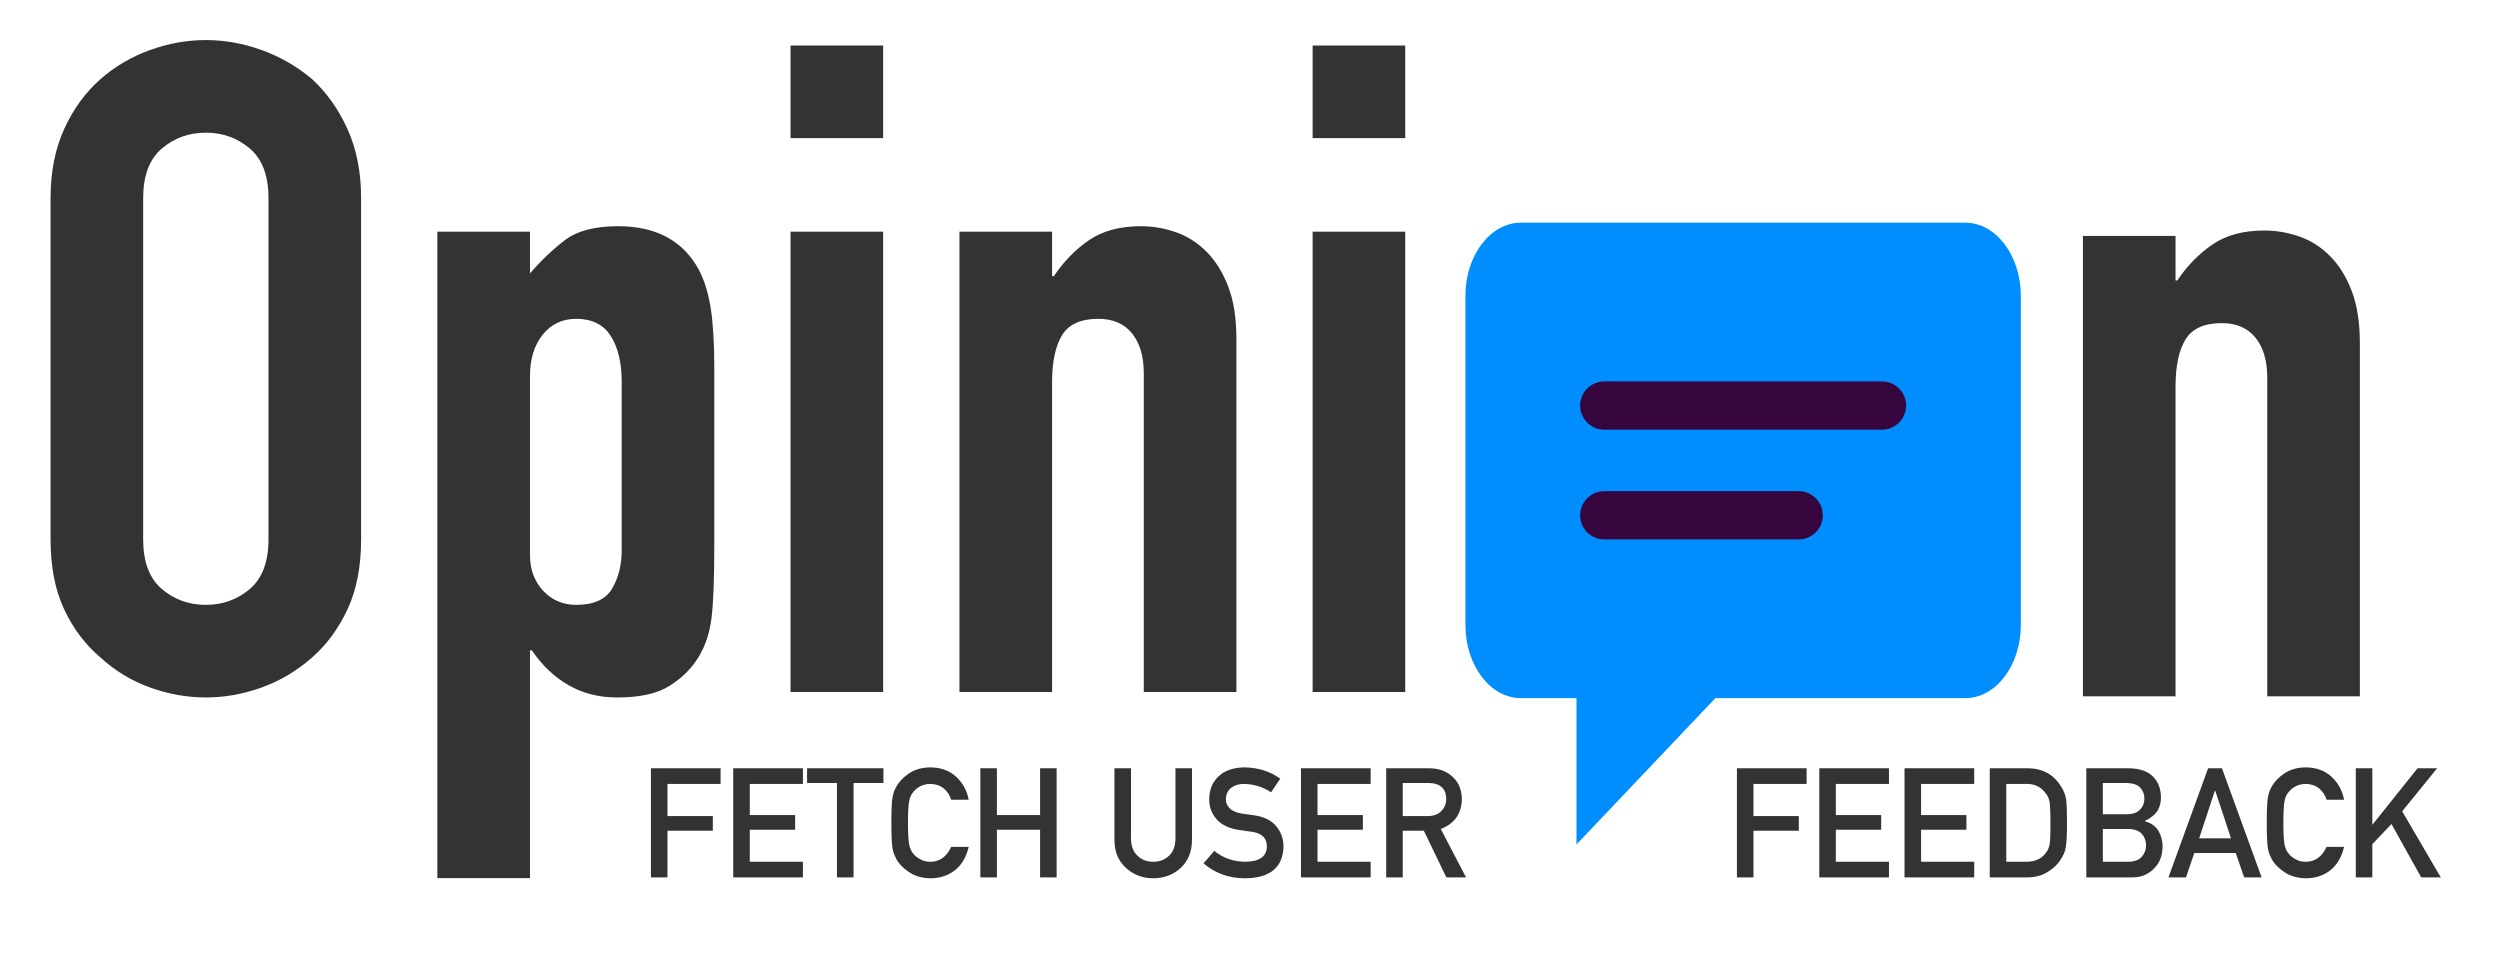
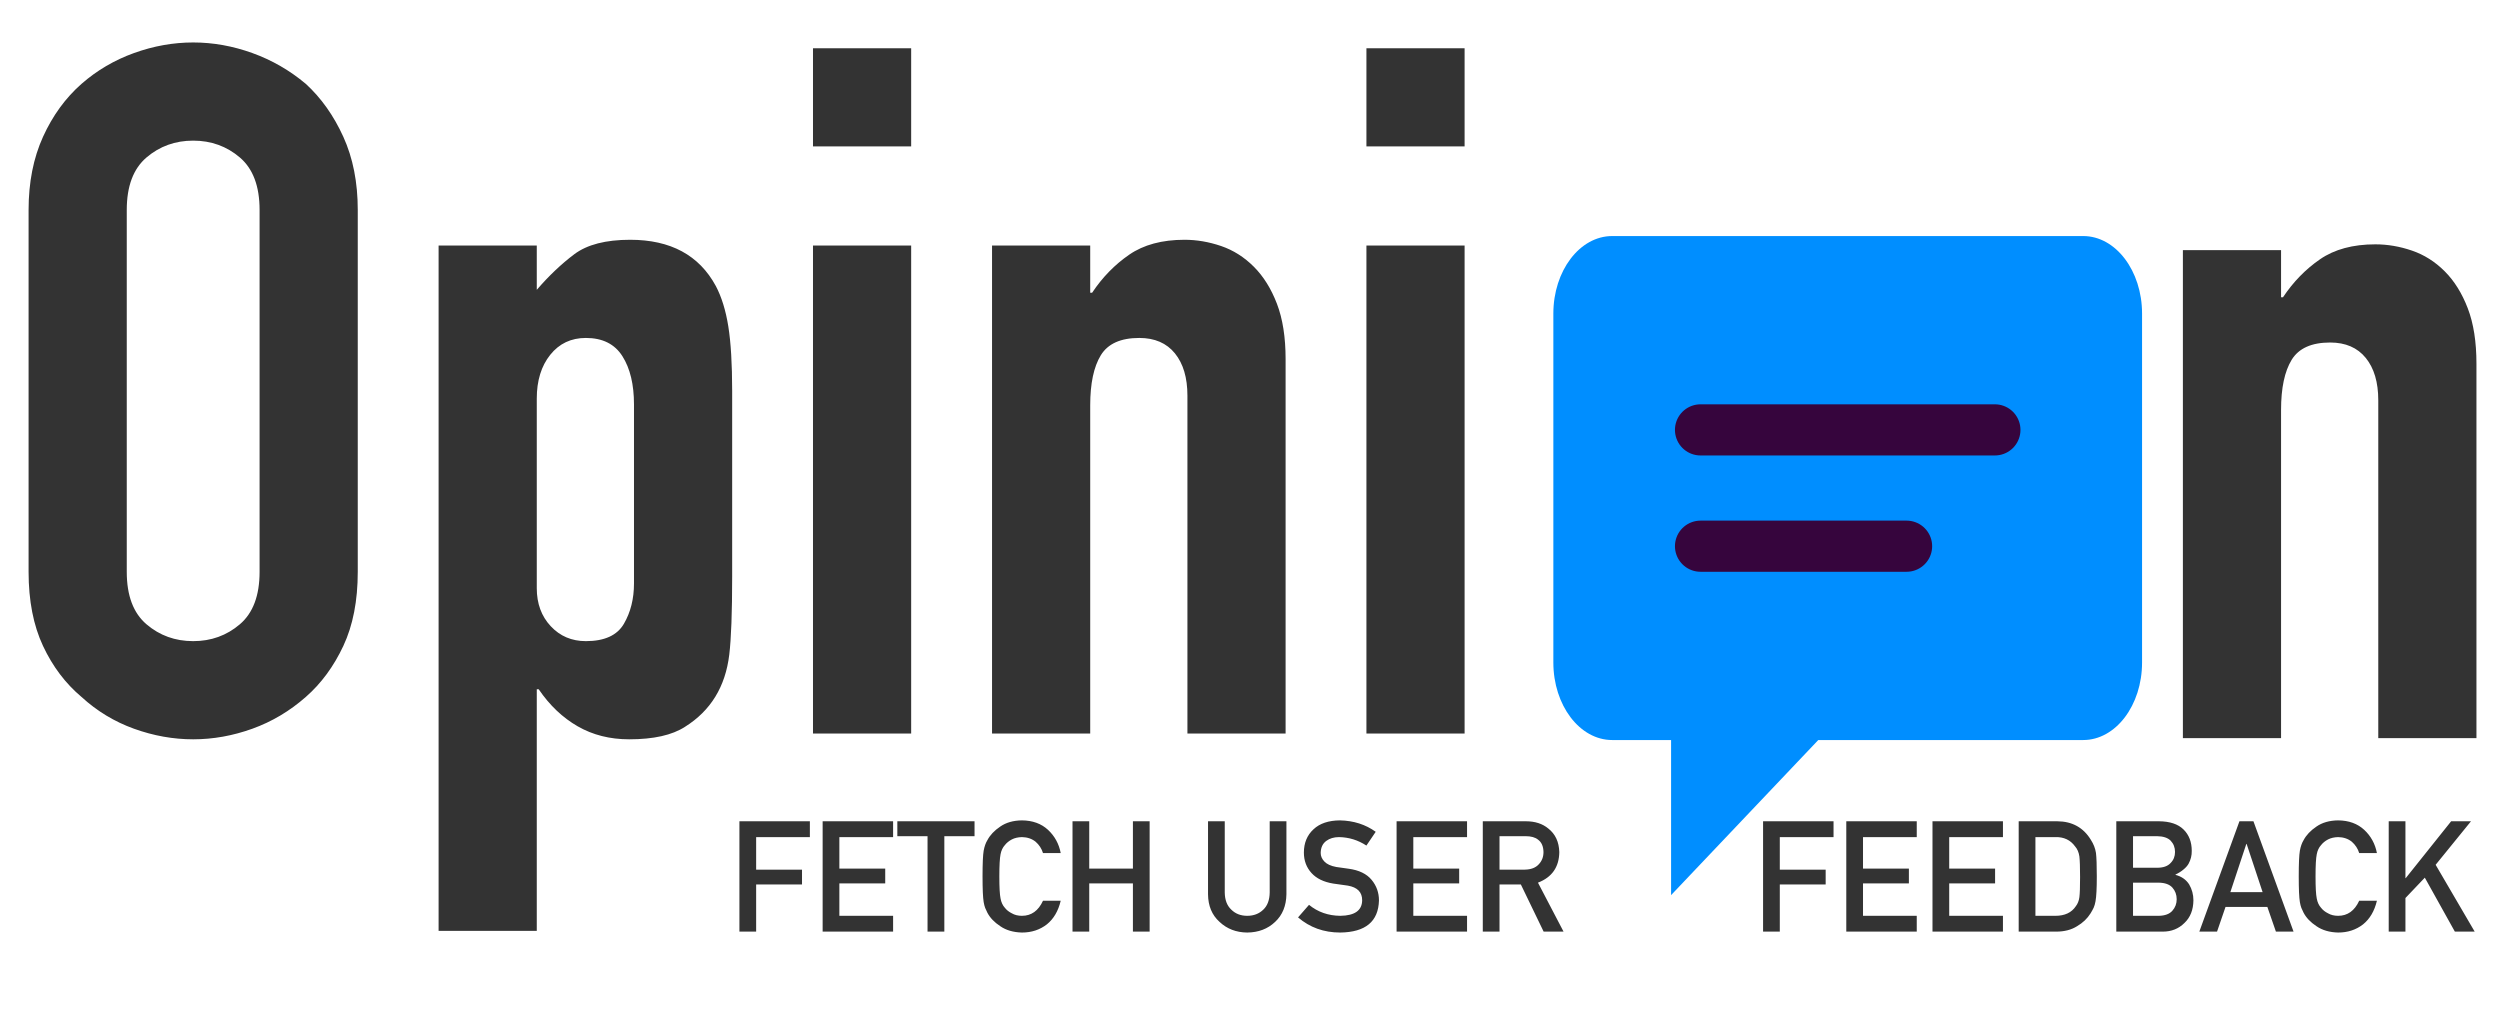
- <svg xmlns="http://www.w3.org/2000/svg" viewBox="0 0 212 81" width="212px" height="81px">
-   <g style="" transform="" id="Opinion">
-     <path d="M 4.287 16.795 Q 4.287 13.484 5.442 10.943 Q 6.597 8.402 8.522 6.708 Q 10.37 5.091 12.718 4.244 Q 15.067 3.397 17.454 3.397 Q 19.841 3.397 22.189 4.244 Q 24.538 5.091 26.463 6.708 Q 28.311 8.402 29.466 10.943 Q 30.621 13.484 30.621 16.795 L 30.621 45.747 Q 30.621 49.212 29.466 51.676 Q 28.311 54.14 26.463 55.757 Q 24.538 57.451 22.189 58.298 Q 19.841 59.145 17.454 59.145 Q 15.067 59.145 12.718 58.298 Q 10.37 57.451 8.522 55.757 Q 6.597 54.14 5.442 51.676 Q 4.287 49.212 4.287 45.747 Z M 12.141 45.747 Q 12.141 48.596 13.719 49.943 Q 15.298 51.291 17.454 51.291 Q 19.61 51.291 21.188 49.943 Q 22.767 48.596 22.767 45.747 L 22.767 16.795 Q 22.767 13.946 21.188 12.598 Q 19.61 11.251 17.454 11.251 Q 15.298 11.251 13.719 12.598 Q 12.141 13.946 12.141 16.795 Z M 37.088 74.468 L 37.088 19.644 L 44.942 19.644 L 44.942 23.186 Q 46.405 21.492 47.945 20.337 Q 49.485 19.182 52.411 19.182 Q 57.262 19.182 59.264 22.878 Q 59.957 24.187 60.265 26.112 Q 60.573 28.037 60.573 31.271 L 60.573 46.132 Q 60.573 50.444 60.342 52.369 Q 59.88 56.219 56.8 58.144 Q 55.26 59.145 52.334 59.145 Q 50.024 59.145 48.215 58.105 Q 46.405 57.066 45.096 55.141 L 44.942 55.141 L 44.942 74.468 Z M 52.719 32.349 Q 52.719 29.962 51.795 28.499 Q 50.871 27.036 48.869 27.036 Q 47.098 27.036 46.02 28.383 Q 44.942 29.731 44.942 31.887 L 44.942 47.056 Q 44.942 48.904 46.059 50.097 Q 47.175 51.291 48.869 51.291 Q 51.102 51.291 51.911 49.905 Q 52.719 48.519 52.719 46.671 Z M 67.037 58.683 L 67.037 19.644 L 74.891 19.644 L 74.891 58.683 Z M 67.037 11.713 L 67.037 3.859 L 74.891 3.859 L 74.891 11.713 Z M 81.362 58.683 L 81.362 19.644 L 89.216 19.644 L 89.216 23.417 L 89.37 23.417 Q 90.602 21.569 92.335 20.375 Q 94.067 19.182 96.762 19.182 Q 98.225 19.182 99.688 19.682 Q 101.151 20.183 102.306 21.338 Q 103.461 22.493 104.154 24.302 Q 104.847 26.112 104.847 28.73 L 104.847 58.683 L 96.993 58.683 L 96.993 31.656 Q 96.993 29.5 95.992 28.268 Q 94.991 27.036 93.143 27.036 Q 90.91 27.036 90.063 28.422 Q 89.216 29.808 89.216 32.426 L 89.216 58.683 Z M 111.311 58.683 L 111.311 19.644 L 119.165 19.644 L 119.165 58.683 Z M 111.311 11.713 L 111.311 3.859 L 119.165 3.859 L 119.165 11.713 Z" style="fill: rgb(51, 51, 51); text-wrap-mode: nowrap;" />
+ <svg xmlns="http://www.w3.org/2000/svg" viewBox="0 0 200 81" width="200px" height="81px">
+   <g style="" transform="matrix(1, 0, 0, 1, -2, 0)" id="Opinion">
+     <path d="M 4.287 16.795 Q 4.287 13.484 5.442 10.943 Q 6.597 8.402 8.522 6.708 Q 10.37 5.091 12.718 4.244 Q 15.067 3.397 17.454 3.397 Q 19.841 3.397 22.189 4.244 Q 24.538 5.091 26.463 6.708 Q 28.311 8.402 29.466 10.943 Q 30.621 13.484 30.621 16.795 L 30.621 45.747 Q 30.621 49.212 29.466 51.676 Q 28.311 54.14 26.463 55.757 Q 24.538 57.451 22.189 58.298 Q 19.841 59.145 17.454 59.145 Q 15.067 59.145 12.718 58.298 Q 10.37 57.451 8.522 55.757 Q 6.597 54.14 5.442 51.676 Q 4.287 49.212 4.287 45.747 Z M 12.141 45.747 Q 12.141 48.596 13.719 49.943 Q 15.298 51.291 17.454 51.291 Q 19.61 51.291 21.188 49.943 Q 22.767 48.596 22.767 45.747 L 22.767 16.795 Q 22.767 13.946 21.188 12.598 Q 19.61 11.251 17.454 11.251 Q 15.298 11.251 13.719 12.598 Q 12.141 13.946 12.141 16.795 Z M 37.088 74.468 L 37.088 19.644 L 44.942 19.644 L 44.942 23.186 Q 46.405 21.492 47.945 20.337 Q 49.485 19.182 52.411 19.182 Q 57.262 19.182 59.264 22.878 Q 59.957 24.187 60.265 26.112 Q 60.573 28.037 60.573 31.271 L 60.573 46.132 Q 60.573 50.444 60.342 52.369 Q 59.88 56.219 56.8 58.144 Q 55.26 59.145 52.334 59.145 Q 50.024 59.145 48.215 58.105 Q 46.405 57.066 45.096 55.141 L 44.942 55.141 L 44.942 74.468 Z M 52.719 32.349 Q 52.719 29.962 51.795 28.499 Q 50.871 27.036 48.869 27.036 Q 47.098 27.036 46.02 28.383 Q 44.942 29.731 44.942 31.887 L 44.942 47.056 Q 44.942 48.904 46.059 50.097 Q 47.175 51.291 48.869 51.291 Q 51.102 51.291 51.911 49.905 Q 52.719 48.519 52.719 46.671 Z M 67.039 58.683 L 67.039 19.644 L 74.893 19.644 L 74.893 58.683 Z M 67.039 11.713 L 67.039 3.859 L 74.893 3.859 L 74.893 11.713 Z M 81.363 58.683 L 81.363 19.644 L 89.217 19.644 L 89.217 23.417 L 89.371 23.417 Q 90.603 21.569 92.336 20.375 Q 94.068 19.182 96.763 19.182 Q 98.226 19.182 99.689 19.682 Q 101.152 20.183 102.307 21.338 Q 103.462 22.493 104.155 24.302 Q 104.848 26.112 104.848 28.73 L 104.848 58.683 L 96.994 58.683 L 96.994 31.656 Q 96.994 29.5 95.993 28.268 Q 94.992 27.036 93.144 27.036 Q 90.911 27.036 90.064 28.422 Q 89.217 29.808 89.217 32.426 L 89.217 58.683 Z M 111.314 58.683 L 111.314 19.644 L 119.168 19.644 L 119.168 58.683 Z M 111.314 11.713 L 111.314 3.859 L 119.168 3.859 L 119.168 11.713 Z" style="fill: rgb(51, 51, 51); text-wrap-mode: nowrap;" />
    <path d="M 176.631 59.048 L 176.631 20.009 L 184.485 20.009 L 184.485 23.782 L 184.639 23.782 Q 185.871 21.934 187.604 20.741 Q 189.336 19.547 192.031 19.547 Q 193.494 19.547 194.957 20.048 Q 196.42 20.548 197.575 21.703 Q 198.73 22.858 199.423 24.668 Q 200.116 26.477 200.116 29.095 L 200.116 59.048 L 192.262 59.048 L 192.262 32.021 Q 192.262 29.865 191.261 28.633 Q 190.26 27.401 188.412 27.401 Q 186.179 27.401 185.332 28.787 Q 184.485 30.173 184.485 32.791 L 184.485 59.048 Z" style="fill: rgb(51, 51, 51); text-wrap-mode: nowrap;" />
  </g>
  <g>
    <path d="M 128.978 18.884 L 166.655 18.884 C 169.255 18.884 171.365 21.663 171.365 25.087 L 171.365 53 C 171.365 56.427 169.255 59.203 166.655 59.203 L 145.462 59.203 L 133.687 71.609 L 133.687 59.203 L 128.978 59.203 C 126.376 59.203 124.268 56.427 124.268 53 L 124.268 25.087 C 124.268 21.663 126.376 18.884 128.978 18.884 Z" style="stroke-width: 2.728; fill: rgb(0, 142, 255);" />
    <path d="M 136.042 34.391 L 159.591 34.391 M 136.042 43.696 L 152.526 43.696" stroke="#36053d" stroke-width="1.5" stroke-linecap="round" style="stroke-width: 4.092; fill: rgb(0, 142, 255);" />
  </g>
-   <path d="M 55.198 74.404 L 56.6 74.404 L 56.6 70.449 L 60.447 70.449 L 60.447 69.205 L 56.6 69.205 L 56.6 66.476 L 61.107 66.476 L 61.107 65.149 L 55.198 65.149 Z M 62.178 74.404 L 68.088 74.404 L 68.088 73.077 L 63.581 73.077 L 63.581 70.361 L 67.428 70.361 L 67.428 69.116 L 63.581 69.116 L 63.581 66.476 L 68.088 66.476 L 68.088 65.149 L 62.178 65.149 Z M 70.974 74.404 L 72.383 74.404 L 72.383 66.4 L 74.916 66.4 L 74.916 65.149 L 68.441 65.149 L 68.441 66.4 L 70.974 66.4 Z M 80.661 71.814 Q 80.077 73.077 78.896 73.077 Q 78.401 73.077 78.046 72.868 Q 77.684 72.69 77.462 72.404 Q 77.189 72.106 77.1 71.624 Q 76.998 71.141 76.998 69.777 Q 76.998 68.412 77.1 67.917 Q 77.189 67.447 77.462 67.149 Q 77.684 66.863 78.046 66.673 Q 78.401 66.488 78.896 66.476 Q 79.569 66.488 80.039 66.863 Q 80.489 67.257 80.661 67.815 L 82.146 67.815 Q 81.924 66.654 81.08 65.866 Q 80.236 65.086 78.896 65.073 Q 77.804 65.086 77.074 65.593 Q 76.332 66.095 75.995 66.736 Q 75.786 67.072 75.684 67.618 Q 75.589 68.164 75.589 69.777 Q 75.589 71.363 75.684 71.922 Q 75.735 72.22 75.811 72.417 Q 75.894 72.608 75.995 72.817 Q 76.332 73.458 77.074 73.947 Q 77.804 74.455 78.896 74.48 Q 80.102 74.48 80.985 73.795 Q 81.842 73.103 82.146 71.814 Z M 88.199 74.404 L 89.602 74.404 L 89.602 65.149 L 88.199 65.149 L 88.199 69.116 L 84.537 69.116 L 84.537 65.149 L 83.134 65.149 L 83.134 74.404 L 84.537 74.404 L 84.537 70.361 L 88.199 70.361 Z M 94.505 71.268 Q 94.518 72.728 95.47 73.585 Q 96.403 74.467 97.793 74.48 Q 99.209 74.467 100.135 73.585 Q 101.056 72.728 101.081 71.268 L 101.081 65.149 L 99.678 65.149 L 99.678 71.116 Q 99.666 72.062 99.145 72.557 Q 98.612 73.077 97.793 73.077 Q 96.974 73.077 96.454 72.557 Q 95.921 72.062 95.908 71.116 L 95.908 65.149 L 94.505 65.149 Z M 102.975 72.157 L 102.054 73.211 Q 103.533 74.48 105.59 74.48 Q 108.77 74.442 108.84 71.789 Q 108.84 70.805 108.224 70.062 Q 107.602 69.307 106.301 69.129 Q 105.641 69.047 105.26 68.983 Q 104.574 68.856 104.263 68.526 Q 103.952 68.202 103.952 67.802 Q 103.965 67.136 104.416 66.8 Q 104.847 66.476 105.495 66.476 Q 106.745 66.501 107.786 67.187 L 107.786 67.187 L 108.567 66.031 Q 107.291 65.111 105.565 65.073 Q 104.13 65.086 103.349 65.822 Q 102.543 66.565 102.543 67.777 Q 102.543 68.786 103.184 69.491 Q 103.806 70.176 105 70.373 Q 105.666 70.468 106.225 70.545 Q 107.444 70.754 107.431 71.789 Q 107.405 73.052 105.603 73.077 Q 104.079 73.065 102.975 72.157 Z M 110.322 74.404 L 116.231 74.404 L 116.231 73.077 L 111.725 73.077 L 111.725 70.361 L 115.571 70.361 L 115.571 69.116 L 111.725 69.116 L 111.725 66.476 L 116.231 66.476 L 116.231 65.149 L 110.322 65.149 Z M 118.952 66.4 L 121.149 66.4 Q 121.821 66.4 122.177 66.685 Q 122.628 67.009 122.64 67.733 Q 122.64 68.336 122.253 68.748 Q 121.859 69.193 121.072 69.205 L 118.952 69.205 Z M 117.549 74.404 L 118.952 74.404 L 118.952 70.449 L 120.742 70.449 L 122.653 74.404 L 124.322 74.404 L 122.177 70.297 Q 123.941 69.618 123.967 67.733 Q 123.929 66.45 123.046 65.758 Q 122.316 65.149 121.161 65.149 L 117.549 65.149 Z M 147.291 74.404 L 148.693 74.404 L 148.693 70.449 L 152.54 70.449 L 152.54 69.205 L 148.693 69.205 L 148.693 66.476 L 153.2 66.476 L 153.2 65.149 L 147.291 65.149 Z M 154.276 74.404 L 160.185 74.404 L 160.185 73.077 L 155.679 73.077 L 155.679 70.361 L 159.525 70.361 L 159.525 69.116 L 155.679 69.116 L 155.679 66.476 L 160.185 66.476 L 160.185 65.149 L 154.276 65.149 Z M 161.503 74.404 L 167.413 74.404 L 167.413 73.077 L 162.906 73.077 L 162.906 70.361 L 166.753 70.361 L 166.753 69.116 L 162.906 69.116 L 162.906 66.476 L 167.413 66.476 L 167.413 65.149 L 161.503 65.149 Z M 168.731 74.404 L 171.873 74.404 Q 172.914 74.404 173.631 73.947 Q 174.355 73.522 174.761 72.868 Q 174.914 72.62 175.021 72.392 Q 175.123 72.157 175.174 71.859 Q 175.282 71.268 175.282 69.777 Q 175.282 68.374 175.212 67.802 Q 175.123 67.231 174.787 66.711 Q 173.847 65.162 171.968 65.149 L 168.731 65.149 Z M 170.134 66.476 L 171.81 66.476 Q 172.876 66.45 173.46 67.257 Q 173.746 67.58 173.822 68.101 Q 173.879 68.621 173.879 69.827 Q 173.879 71.065 173.822 71.516 Q 173.758 71.973 173.523 72.271 Q 172.99 73.077 171.81 73.077 L 170.134 73.077 Z M 176.919 74.404 L 180.817 74.404 Q 181.909 74.404 182.639 73.674 Q 183.375 72.976 183.388 71.776 Q 183.388 71.052 183.026 70.437 Q 182.639 69.84 181.883 69.643 L 181.883 69.618 Q 182.283 69.427 182.556 69.193 Q 182.829 68.97 182.975 68.723 Q 183.261 68.202 183.248 67.631 Q 183.248 66.514 182.556 65.835 Q 181.87 65.162 180.506 65.149 L 176.919 65.149 Z M 180.48 70.297 Q 181.261 70.31 181.623 70.71 Q 181.985 71.116 181.985 71.687 Q 181.985 72.246 181.623 72.652 Q 181.261 73.065 180.48 73.077 L 178.322 73.077 L 178.322 70.297 Z M 180.347 66.4 Q 181.115 66.412 181.477 66.774 Q 181.845 67.161 181.845 67.72 Q 181.845 68.279 181.477 68.647 Q 181.115 69.047 180.347 69.047 L 178.322 69.047 L 178.322 66.4 Z M 186.486 71.091 L 187.825 67.047 L 187.85 67.047 L 189.19 71.091 Z M 190.307 74.404 L 191.786 74.404 L 188.422 65.149 L 187.247 65.149 L 183.883 74.404 L 185.369 74.404 L 186.079 72.335 L 189.59 72.335 Z M 197.293 71.814 Q 196.709 73.077 195.528 73.077 Q 195.033 73.077 194.678 72.868 Q 194.316 72.69 194.094 72.404 Q 193.821 72.106 193.732 71.624 Q 193.63 71.141 193.63 69.777 Q 193.63 68.412 193.732 67.917 Q 193.821 67.447 194.094 67.149 Q 194.316 66.863 194.678 66.673 Q 195.033 66.488 195.528 66.476 Q 196.201 66.488 196.671 66.863 Q 197.122 67.257 197.293 67.815 L 198.778 67.815 Q 198.556 66.654 197.712 65.866 Q 196.868 65.086 195.528 65.073 Q 194.437 65.086 193.707 65.593 Q 192.964 66.095 192.628 66.736 Q 192.418 67.072 192.316 67.618 Q 192.221 68.164 192.221 69.777 Q 192.221 71.363 192.316 71.922 Q 192.367 72.22 192.443 72.417 Q 192.526 72.608 192.628 72.817 Q 192.964 73.458 193.707 73.947 Q 194.437 74.455 195.528 74.48 Q 196.734 74.48 197.617 73.795 Q 198.474 73.103 198.778 71.814 Z M 199.771 74.404 L 201.173 74.404 L 201.173 71.586 L 202.798 69.878 L 202.798 69.878 L 205.318 74.404 L 206.981 74.404 L 203.706 68.799 L 206.67 65.149 L 205.007 65.149 L 201.199 69.916 L 201.173 69.916 L 201.173 65.149 L 199.771 65.149 Z" style="fill: rgb(51, 51, 51); text-wrap-mode: nowrap;" />
+   <path d="M 59.153 74.53 L 60.492 74.53 L 60.492 70.758 L 64.161 70.758 L 64.161 69.571 L 60.492 69.571 L 60.492 66.968 L 64.79 66.968 L 64.79 65.702 L 59.153 65.702 Z M 65.811 74.53 L 71.448 74.53 L 71.448 73.265 L 67.149 73.265 L 67.149 70.673 L 70.818 70.673 L 70.818 69.486 L 67.149 69.486 L 67.149 66.968 L 71.448 66.968 L 71.448 65.702 L 65.811 65.702 Z M 74.203 74.53 L 75.547 74.53 L 75.547 66.895 L 77.963 66.895 L 77.963 65.702 L 71.787 65.702 L 71.787 66.895 L 74.203 66.895 Z M 83.44 72.06 Q 82.883 73.265 81.757 73.265 Q 81.285 73.265 80.946 73.065 Q 80.601 72.895 80.389 72.623 Q 80.128 72.338 80.044 71.878 Q 79.947 71.418 79.947 70.116 Q 79.947 68.814 80.044 68.342 Q 80.128 67.894 80.389 67.609 Q 80.601 67.337 80.946 67.155 Q 81.285 66.98 81.757 66.968 Q 82.399 66.98 82.847 67.337 Q 83.277 67.712 83.44 68.245 L 84.857 68.245 Q 84.645 67.137 83.84 66.386 Q 83.035 65.642 81.757 65.63 Q 80.716 65.642 80.019 66.126 Q 79.311 66.604 78.99 67.216 Q 78.79 67.537 78.693 68.058 Q 78.603 68.578 78.603 70.116 Q 78.603 71.63 78.693 72.163 Q 78.742 72.447 78.814 72.635 Q 78.893 72.817 78.99 73.016 Q 79.311 73.628 80.019 74.094 Q 80.716 74.578 81.757 74.603 Q 82.907 74.603 83.749 73.949 Q 84.566 73.289 84.857 72.06 Z M 90.633 74.53 L 91.971 74.53 L 91.971 65.702 L 90.633 65.702 L 90.633 69.486 L 87.139 69.486 L 87.139 65.702 L 85.801 65.702 L 85.801 74.53 L 87.139 74.53 L 87.139 70.673 L 90.633 70.673 Z M 96.642 71.539 Q 96.654 72.932 97.562 73.749 Q 98.452 74.591 99.778 74.603 Q 101.128 74.591 102.012 73.749 Q 102.89 72.932 102.914 71.539 L 102.914 65.702 L 101.576 65.702 L 101.576 71.394 Q 101.564 72.296 101.068 72.768 Q 100.559 73.265 99.778 73.265 Q 98.997 73.265 98.501 72.768 Q 97.992 72.296 97.98 71.394 L 97.98 65.702 L 96.642 65.702 Z M 104.722 72.387 L 103.844 73.392 Q 105.255 74.603 107.217 74.603 Q 110.25 74.566 110.317 72.035 Q 110.317 71.097 109.73 70.389 Q 109.136 69.668 107.895 69.499 Q 107.265 69.42 106.902 69.359 Q 106.248 69.238 105.952 68.923 Q 105.655 68.615 105.655 68.233 Q 105.667 67.597 106.097 67.276 Q 106.509 66.968 107.126 66.968 Q 108.319 66.992 109.312 67.646 L 109.312 67.646 L 110.057 66.544 Q 108.84 65.666 107.193 65.63 Q 105.824 65.642 105.08 66.344 Q 104.311 67.052 104.311 68.209 Q 104.311 69.172 104.922 69.844 Q 105.516 70.498 106.654 70.685 Q 107.29 70.776 107.822 70.849 Q 108.985 71.049 108.973 72.035 Q 108.949 73.24 107.229 73.265 Q 105.776 73.252 104.722 72.387 Z M 111.727 74.53 L 117.364 74.53 L 117.364 73.265 L 113.065 73.265 L 113.065 70.673 L 116.734 70.673 L 116.734 69.486 L 113.065 69.486 L 113.065 66.968 L 117.364 66.968 L 117.364 65.702 L 111.727 65.702 Z M 119.961 66.895 L 122.056 66.895 Q 122.698 66.895 123.037 67.167 Q 123.467 67.476 123.479 68.167 Q 123.479 68.742 123.11 69.135 Q 122.734 69.559 121.984 69.571 L 119.961 69.571 Z M 118.623 74.53 L 119.961 74.53 L 119.961 70.758 L 121.669 70.758 L 123.491 74.53 L 125.084 74.53 L 123.037 70.613 Q 124.72 69.965 124.744 68.167 Q 124.708 66.943 123.867 66.284 Q 123.17 65.702 122.068 65.702 L 118.623 65.702 Z M 141.046 74.53 L 142.384 74.53 L 142.384 70.758 L 146.053 70.758 L 146.053 69.571 L 142.384 69.571 L 142.384 66.968 L 146.683 66.968 L 146.683 65.702 L 141.046 65.702 Z M 147.703 74.53 L 153.34 74.53 L 153.34 73.265 L 149.041 73.265 L 149.041 70.673 L 152.711 70.673 L 152.711 69.486 L 149.041 69.486 L 149.041 66.968 L 153.34 66.968 L 153.34 65.702 L 147.703 65.702 Z M 154.599 74.53 L 160.236 74.53 L 160.236 73.265 L 155.937 73.265 L 155.937 70.673 L 159.607 70.673 L 159.607 69.486 L 155.937 69.486 L 155.937 66.968 L 160.236 66.968 L 160.236 65.702 L 154.599 65.702 Z M 161.495 74.53 L 164.493 74.53 Q 165.485 74.53 166.17 74.094 Q 166.86 73.688 167.247 73.065 Q 167.393 72.829 167.496 72.611 Q 167.593 72.387 167.641 72.102 Q 167.744 71.539 167.744 70.116 Q 167.744 68.778 167.677 68.233 Q 167.593 67.688 167.272 67.192 Q 166.376 65.714 164.583 65.702 L 161.495 65.702 Z M 162.834 66.968 L 164.432 66.968 Q 165.449 66.943 166.006 67.712 Q 166.279 68.021 166.351 68.518 Q 166.406 69.014 166.406 70.165 Q 166.406 71.345 166.351 71.775 Q 166.291 72.211 166.067 72.496 Q 165.558 73.265 164.432 73.265 L 162.834 73.265 Z M 169.304 74.53 L 173.021 74.53 Q 174.063 74.53 174.759 73.834 Q 175.461 73.168 175.473 72.023 Q 175.473 71.333 175.128 70.746 Q 174.759 70.177 174.038 69.989 L 174.038 69.965 Q 174.42 69.783 174.68 69.559 Q 174.941 69.347 175.08 69.111 Q 175.352 68.615 175.34 68.07 Q 175.34 67.004 174.68 66.356 Q 174.026 65.714 172.724 65.702 L 169.304 65.702 Z M 172.7 70.613 Q 173.445 70.625 173.79 71.006 Q 174.135 71.394 174.135 71.939 Q 174.135 72.471 173.79 72.859 Q 173.445 73.252 172.7 73.265 L 170.642 73.265 L 170.642 70.613 Z M 172.573 66.895 Q 173.306 66.907 173.651 67.252 Q 174.002 67.622 174.002 68.154 Q 174.002 68.687 173.651 69.038 Q 173.306 69.42 172.573 69.42 L 170.642 69.42 L 170.642 66.895 Z M 178.429 71.369 L 179.706 67.513 L 179.73 67.513 L 181.008 71.369 Z M 182.073 74.53 L 183.484 74.53 L 180.275 65.702 L 179.155 65.702 L 175.946 74.53 L 177.363 74.53 L 178.041 72.556 L 181.389 72.556 Z M 188.736 72.06 Q 188.179 73.265 187.053 73.265 Q 186.581 73.265 186.242 73.065 Q 185.897 72.895 185.685 72.623 Q 185.424 72.338 185.34 71.878 Q 185.243 71.418 185.243 70.116 Q 185.243 68.814 185.34 68.342 Q 185.424 67.894 185.685 67.609 Q 185.897 67.337 186.242 67.155 Q 186.581 66.98 187.053 66.968 Q 187.695 66.98 188.143 67.337 Q 188.573 67.712 188.736 68.245 L 190.153 68.245 Q 189.941 67.137 189.136 66.386 Q 188.331 65.642 187.053 65.63 Q 186.012 65.642 185.315 66.126 Q 184.607 66.604 184.286 67.216 Q 184.086 67.537 183.989 68.058 Q 183.899 68.578 183.899 70.116 Q 183.899 71.63 183.989 72.163 Q 184.038 72.447 184.11 72.635 Q 184.189 72.817 184.286 73.016 Q 184.607 73.628 185.315 74.094 Q 186.012 74.578 187.053 74.603 Q 188.203 74.603 189.045 73.949 Q 189.862 73.289 190.153 72.06 Z M 191.097 74.53 L 192.435 74.53 L 192.435 71.842 L 193.985 70.213 L 193.985 70.213 L 196.389 74.53 L 197.975 74.53 L 194.851 69.184 L 197.679 65.702 L 196.092 65.702 L 192.46 70.249 L 192.435 70.249 L 192.435 65.702 L 191.097 65.702 Z" style="fill: rgb(51, 51, 51); text-wrap-mode: nowrap;" />
</svg>
